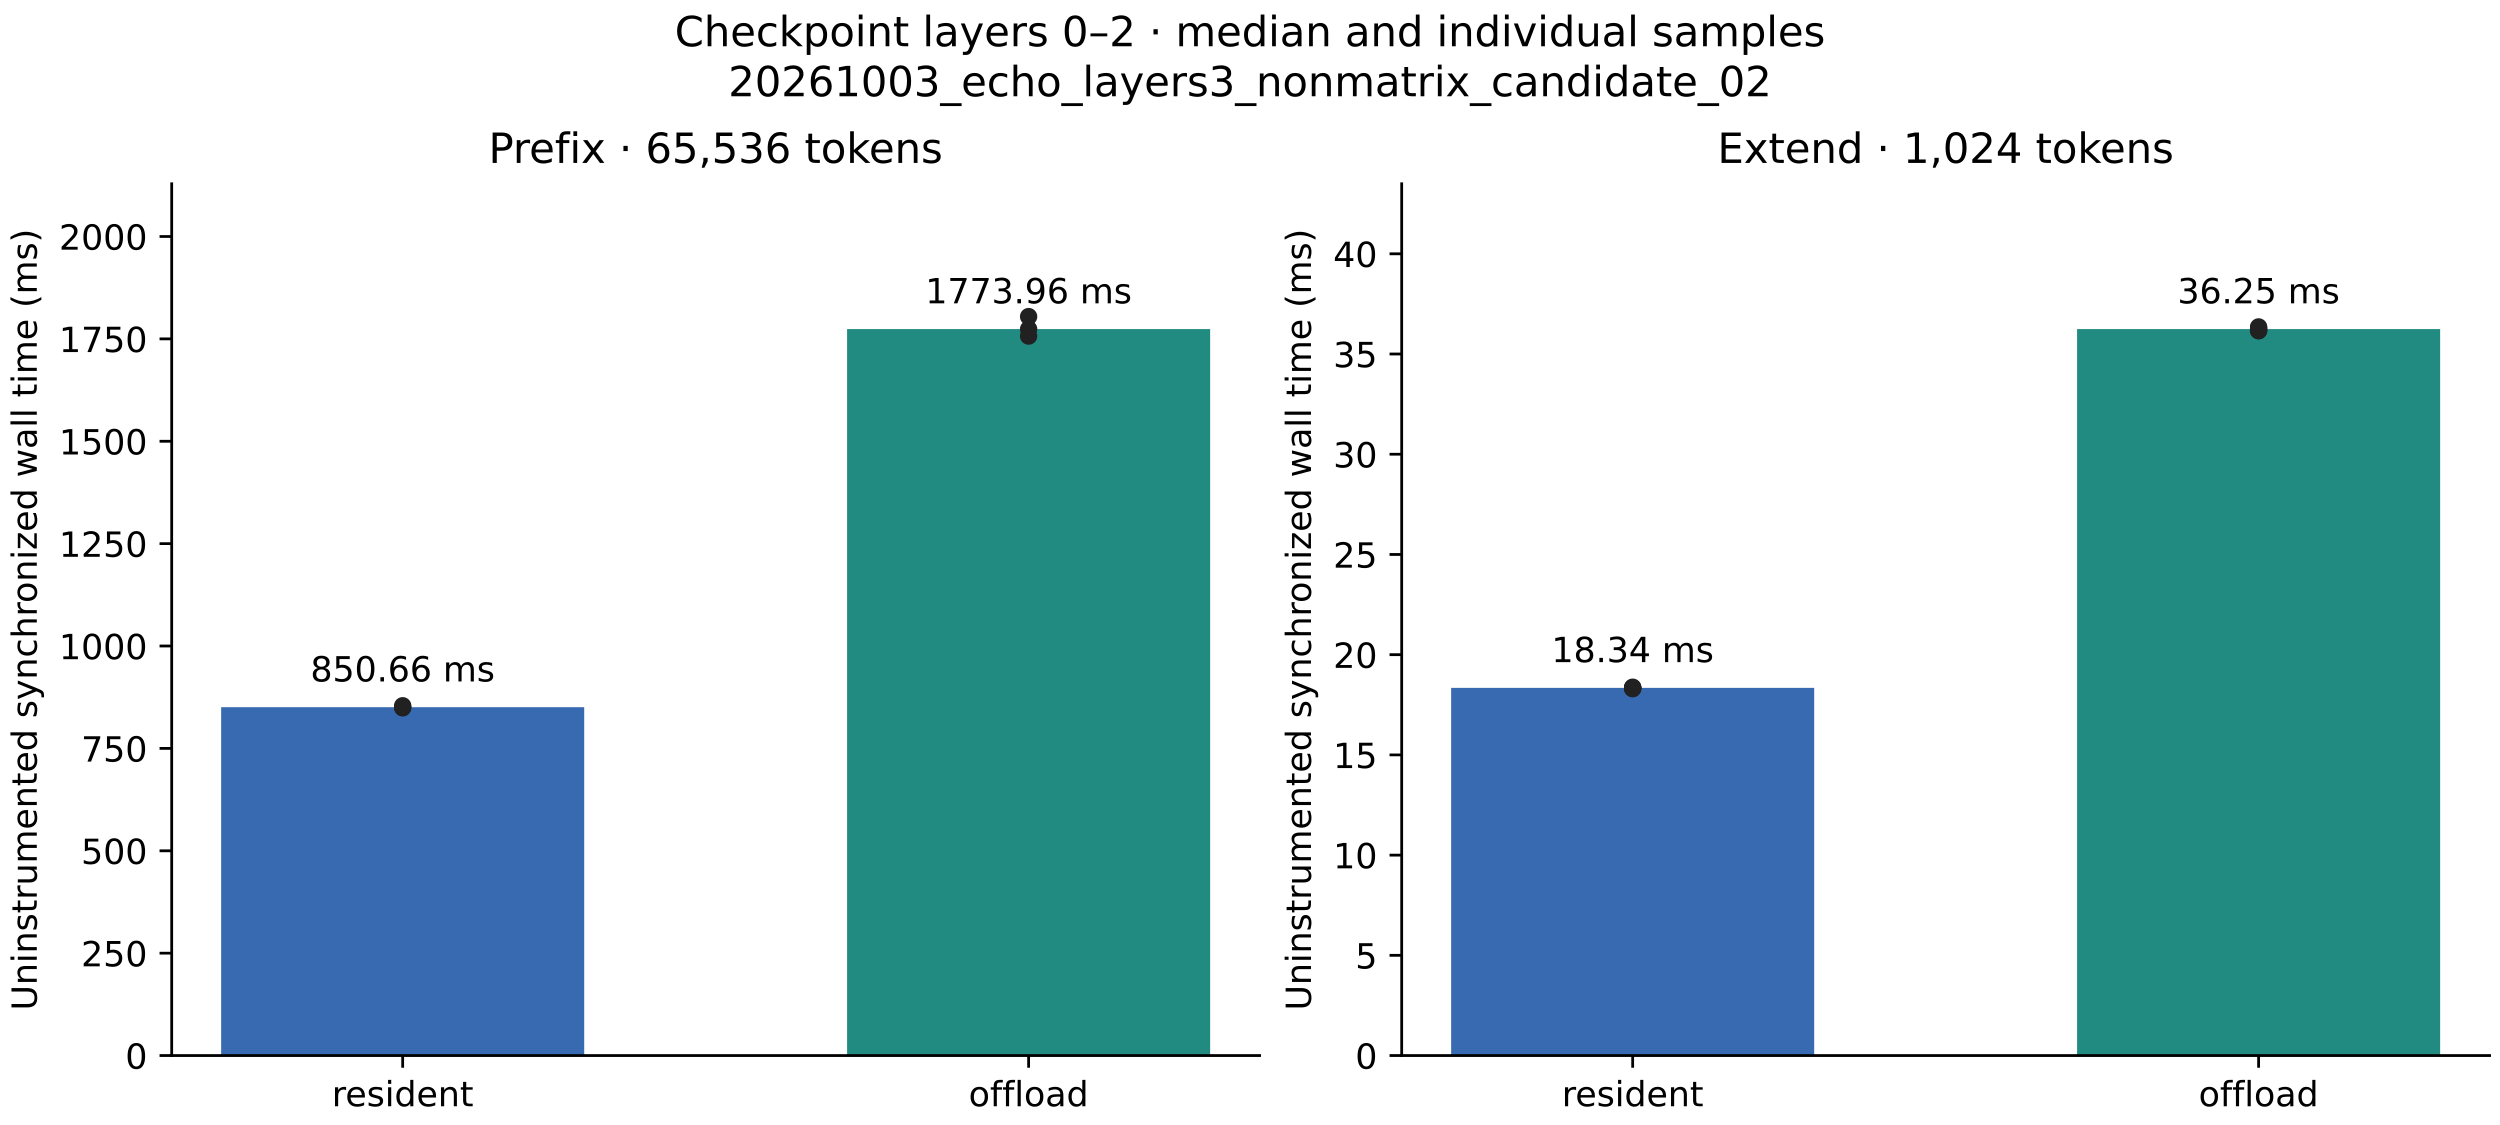
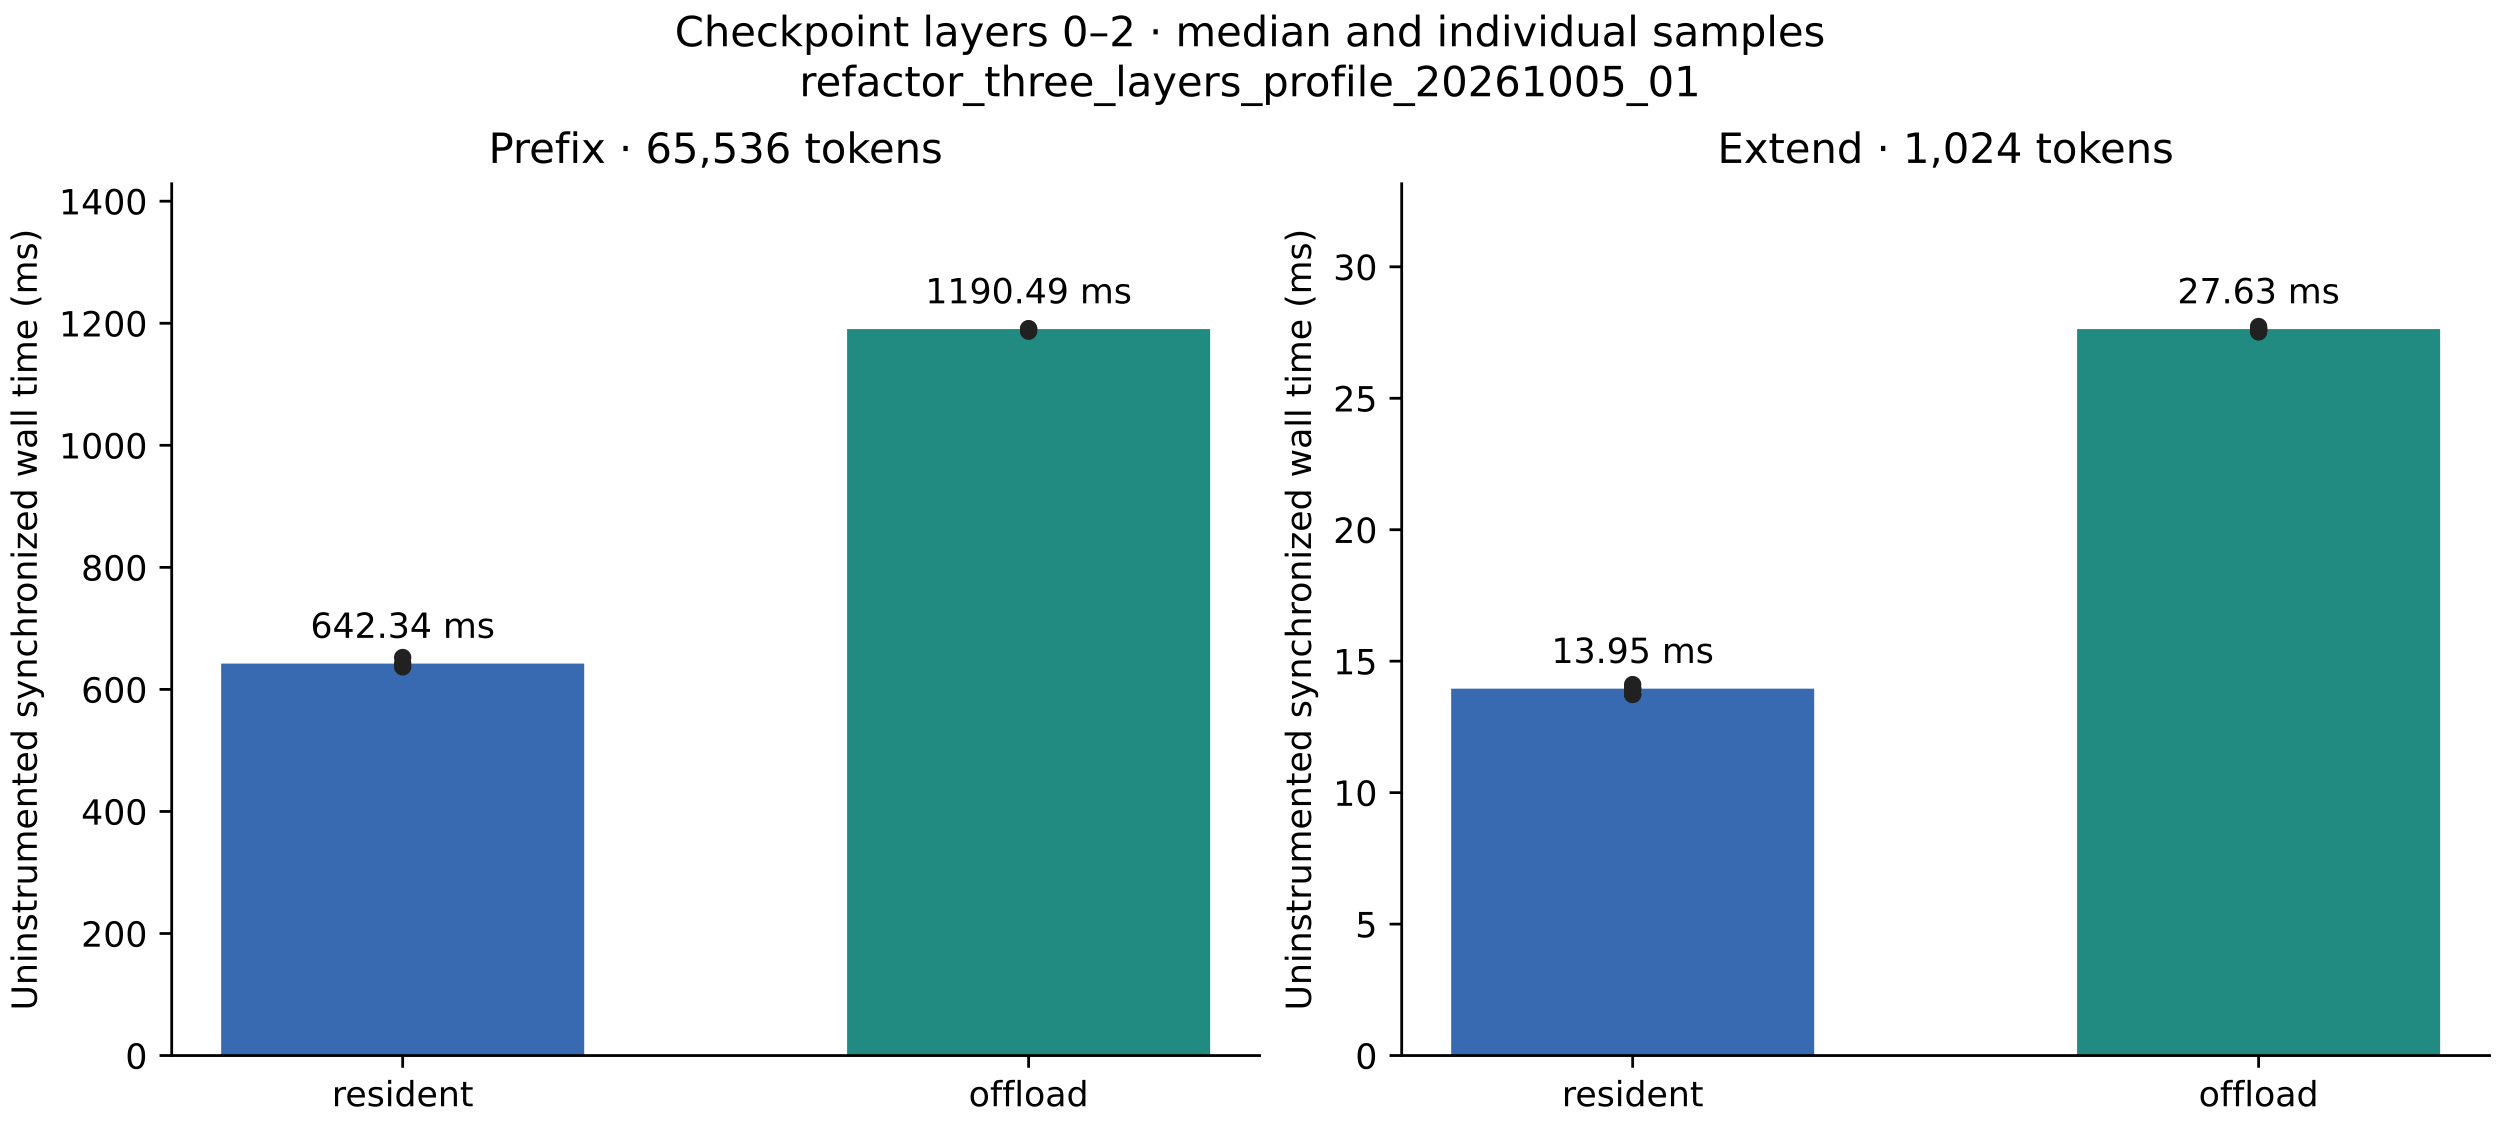
<svg xmlns="http://www.w3.org/2000/svg" xmlns:xlink="http://www.w3.org/1999/xlink" width="720pt" height="324pt" viewBox="0 0 720 324" version="1.1">
  <defs>
    <style type="text/css">*{stroke-linejoin: round; stroke-linecap: butt}</style>
  </defs>
  <g id="figure_1">
    <g id="patch_1">
      <path d="M 0 324  L 720 324  L 720 0  L 0 0  z " style="fill: #ffffff" />
    </g>
    <g id="axes_1">
      <g id="patch_2">
        <path d="M 49.451 303.999  L 362.762 303.999  L 362.762 52.925  L 49.451 52.925  z " style="fill: #ffffff" />
      </g>
      <g id="patch_3">
-         <path d="M 63.692 303.999  L 168.25 303.999  L 168.25 203.668  L 63.692 203.668  z " clip-path="url(#p28abd4bf80)" style="fill: #376ab0" />
+         <path d="M 63.692 303.999  L 168.25 303.999  L 168.25 191.108  L 63.692 191.108  z " clip-path="url(#pb2c953461c)" style="fill: #376ab0" />
      </g>
      <g id="patch_4">
-         <path d="M 243.964 303.999  L 348.521 303.999  L 348.521 94.771  L 243.964 94.771  z " clip-path="url(#p28abd4bf80)" style="fill: #218a81" />
+         <path d="M 243.964 303.999  L 348.521 303.999  L 348.521 94.771  L 243.964 94.771  z " clip-path="url(#pb2c953461c)" style="fill: #218a81" />
      </g>
      <g id="matplotlib.axis_1">
        <g id="xtick_1">
          <g id="line2d_1">
            <defs>
-               <path id="m778f593b12" d="M 0 0  L 0 3.5  " style="stroke: #000000; stroke-width: 0.8" />
+               <path id="md9ff7f234c" d="M 0 0  L 0 3.5  " style="stroke: #000000; stroke-width: 0.8" />
            </defs>
            <g>
-               <use xlink:href="#m778f593b12" x="115.971" y="303.999" style="stroke: #000000; stroke-width: 0.8" />
+               <use xlink:href="#md9ff7f234c" x="115.971" y="303.999" style="stroke: #000000; stroke-width: 0.8" />
            </g>
          </g>
          <g id="text_1">
            <text style="font-size: 10px; font-family: 'DejaVu Sans', 'Bitstream Vera Sans', 'Computer Modern Sans Serif', 'Lucida Grande', 'Verdana', 'Geneva', 'Lucid', 'Arial', 'Helvetica', 'Avant Garde', sans-serif; text-anchor: middle" x="115.971" y="318.597" transform="rotate(-0 115.9711 318.5974)">resident</text>
          </g>
        </g>
        <g id="xtick_2">
          <g id="line2d_2">
            <g>
-               <use xlink:href="#m778f593b12" x="296.242" y="303.999" style="stroke: #000000; stroke-width: 0.8" />
+               <use xlink:href="#md9ff7f234c" x="296.242" y="303.999" style="stroke: #000000; stroke-width: 0.8" />
            </g>
          </g>
          <g id="text_2">
            <text style="font-size: 10px; font-family: 'DejaVu Sans', 'Bitstream Vera Sans', 'Computer Modern Sans Serif', 'Lucida Grande', 'Verdana', 'Geneva', 'Lucid', 'Arial', 'Helvetica', 'Avant Garde', sans-serif; text-anchor: middle" x="296.242" y="318.597" transform="rotate(-0 296.2424 318.5974)">offload</text>
          </g>
        </g>
      </g>
      <g id="matplotlib.axis_2">
        <g id="ytick_1">
          <g id="line2d_3">
            <defs>
-               <path id="m02619ae4c8" d="M 0 0  L -3.5 0  " style="stroke: #000000; stroke-width: 0.8" />
+               <path id="m3263eb3a4e" d="M 0 0  L -3.5 0  " style="stroke: #000000; stroke-width: 0.8" />
            </defs>
            <g>
-               <use xlink:href="#m02619ae4c8" x="49.451" y="303.999" style="stroke: #000000; stroke-width: 0.8" />
+               <use xlink:href="#m3263eb3a4e" x="49.451" y="303.999" style="stroke: #000000; stroke-width: 0.8" />
            </g>
          </g>
          <g id="text_3">
            <text style="font-size: 10px; font-family: 'DejaVu Sans', 'Bitstream Vera Sans', 'Computer Modern Sans Serif', 'Lucida Grande', 'Verdana', 'Geneva', 'Lucid', 'Arial', 'Helvetica', 'Avant Garde', sans-serif; text-anchor: end" x="42.451" y="307.798" transform="rotate(-0 42.45102 307.7978)">0</text>
          </g>
        </g>
        <g id="ytick_2">
          <g id="line2d_4">
            <g>
-               <use xlink:href="#m02619ae4c8" x="49.451" y="274.513" style="stroke: #000000; stroke-width: 0.8" />
+               <use xlink:href="#m3263eb3a4e" x="49.451" y="268.849" style="stroke: #000000; stroke-width: 0.8" />
            </g>
          </g>
          <g id="text_4">
-             <text style="font-size: 10px; font-family: 'DejaVu Sans', 'Bitstream Vera Sans', 'Computer Modern Sans Serif', 'Lucida Grande', 'Verdana', 'Geneva', 'Lucid', 'Arial', 'Helvetica', 'Avant Garde', sans-serif; text-anchor: end" x="42.451" y="278.312" transform="rotate(-0 42.45102 278.3119)">250</text>
+             <text style="font-size: 10px; font-family: 'DejaVu Sans', 'Bitstream Vera Sans', 'Computer Modern Sans Serif', 'Lucida Grande', 'Verdana', 'Geneva', 'Lucid', 'Arial', 'Helvetica', 'Avant Garde', sans-serif; text-anchor: end" x="42.451" y="272.648" transform="rotate(-0 42.45102 272.6478)">200</text>
          </g>
        </g>
        <g id="ytick_3">
          <g id="line2d_5">
            <g>
-               <use xlink:href="#m02619ae4c8" x="49.451" y="245.027" style="stroke: #000000; stroke-width: 0.8" />
+               <use xlink:href="#m3263eb3a4e" x="49.451" y="233.699" style="stroke: #000000; stroke-width: 0.8" />
            </g>
          </g>
          <g id="text_5">
-             <text style="font-size: 10px; font-family: 'DejaVu Sans', 'Bitstream Vera Sans', 'Computer Modern Sans Serif', 'Lucida Grande', 'Verdana', 'Geneva', 'Lucid', 'Arial', 'Helvetica', 'Avant Garde', sans-serif; text-anchor: end" x="42.451" y="248.826" transform="rotate(-0 42.45102 248.8259)">500</text>
+             <text style="font-size: 10px; font-family: 'DejaVu Sans', 'Bitstream Vera Sans', 'Computer Modern Sans Serif', 'Lucida Grande', 'Verdana', 'Geneva', 'Lucid', 'Arial', 'Helvetica', 'Avant Garde', sans-serif; text-anchor: end" x="42.451" y="237.498" transform="rotate(-0 42.45102 237.4977)">400</text>
          </g>
        </g>
        <g id="ytick_4">
          <g id="line2d_6">
            <g>
-               <use xlink:href="#m02619ae4c8" x="49.451" y="215.541" style="stroke: #000000; stroke-width: 0.8" />
+               <use xlink:href="#m3263eb3a4e" x="49.451" y="198.549" style="stroke: #000000; stroke-width: 0.8" />
            </g>
          </g>
          <g id="text_6">
-             <text style="font-size: 10px; font-family: 'DejaVu Sans', 'Bitstream Vera Sans', 'Computer Modern Sans Serif', 'Lucida Grande', 'Verdana', 'Geneva', 'Lucid', 'Arial', 'Helvetica', 'Avant Garde', sans-serif; text-anchor: end" x="42.451" y="219.34" transform="rotate(-0 42.45102 219.3399)">750</text>
+             <text style="font-size: 10px; font-family: 'DejaVu Sans', 'Bitstream Vera Sans', 'Computer Modern Sans Serif', 'Lucida Grande', 'Verdana', 'Geneva', 'Lucid', 'Arial', 'Helvetica', 'Avant Garde', sans-serif; text-anchor: end" x="42.451" y="202.348" transform="rotate(-0 42.45102 202.3477)">600</text>
          </g>
        </g>
        <g id="ytick_5">
          <g id="line2d_7">
            <g>
-               <use xlink:href="#m02619ae4c8" x="49.451" y="186.055" style="stroke: #000000; stroke-width: 0.8" />
+               <use xlink:href="#m3263eb3a4e" x="49.451" y="163.399" style="stroke: #000000; stroke-width: 0.8" />
            </g>
          </g>
          <g id="text_7">
-             <text style="font-size: 10px; font-family: 'DejaVu Sans', 'Bitstream Vera Sans', 'Computer Modern Sans Serif', 'Lucida Grande', 'Verdana', 'Geneva', 'Lucid', 'Arial', 'Helvetica', 'Avant Garde', sans-serif; text-anchor: end" x="42.451" y="189.854" transform="rotate(-0 42.45102 189.854)">1000</text>
+             <text style="font-size: 10px; font-family: 'DejaVu Sans', 'Bitstream Vera Sans', 'Computer Modern Sans Serif', 'Lucida Grande', 'Verdana', 'Geneva', 'Lucid', 'Arial', 'Helvetica', 'Avant Garde', sans-serif; text-anchor: end" x="42.451" y="167.198" transform="rotate(-0 42.45102 167.1977)">800</text>
          </g>
        </g>
        <g id="ytick_6">
          <g id="line2d_8">
            <g>
-               <use xlink:href="#m02619ae4c8" x="49.451" y="156.569" style="stroke: #000000; stroke-width: 0.8" />
+               <use xlink:href="#m3263eb3a4e" x="49.451" y="128.249" style="stroke: #000000; stroke-width: 0.8" />
            </g>
          </g>
          <g id="text_8">
-             <text style="font-size: 10px; font-family: 'DejaVu Sans', 'Bitstream Vera Sans', 'Computer Modern Sans Serif', 'Lucida Grande', 'Verdana', 'Geneva', 'Lucid', 'Arial', 'Helvetica', 'Avant Garde', sans-serif; text-anchor: end" x="42.451" y="160.368" transform="rotate(-0 42.45102 160.368)">1250</text>
+             <text style="font-size: 10px; font-family: 'DejaVu Sans', 'Bitstream Vera Sans', 'Computer Modern Sans Serif', 'Lucida Grande', 'Verdana', 'Geneva', 'Lucid', 'Arial', 'Helvetica', 'Avant Garde', sans-serif; text-anchor: end" x="42.451" y="132.048" transform="rotate(-0 42.45102 132.0476)">1000</text>
          </g>
        </g>
        <g id="ytick_7">
          <g id="line2d_9">
            <g>
-               <use xlink:href="#m02619ae4c8" x="49.451" y="127.083" style="stroke: #000000; stroke-width: 0.8" />
+               <use xlink:href="#m3263eb3a4e" x="49.451" y="93.099" style="stroke: #000000; stroke-width: 0.8" />
            </g>
          </g>
          <g id="text_9">
-             <text style="font-size: 10px; font-family: 'DejaVu Sans', 'Bitstream Vera Sans', 'Computer Modern Sans Serif', 'Lucida Grande', 'Verdana', 'Geneva', 'Lucid', 'Arial', 'Helvetica', 'Avant Garde', sans-serif; text-anchor: end" x="42.451" y="130.882" transform="rotate(-0 42.45102 130.8821)">1500</text>
+             <text style="font-size: 10px; font-family: 'DejaVu Sans', 'Bitstream Vera Sans', 'Computer Modern Sans Serif', 'Lucida Grande', 'Verdana', 'Geneva', 'Lucid', 'Arial', 'Helvetica', 'Avant Garde', sans-serif; text-anchor: end" x="42.451" y="96.898" transform="rotate(-0 42.45102 96.89762)">1200</text>
          </g>
        </g>
        <g id="ytick_8">
          <g id="line2d_10">
            <g>
-               <use xlink:href="#m02619ae4c8" x="49.451" y="97.597" style="stroke: #000000; stroke-width: 0.8" />
+               <use xlink:href="#m3263eb3a4e" x="49.451" y="57.949" style="stroke: #000000; stroke-width: 0.8" />
            </g>
          </g>
          <g id="text_10">
-             <text style="font-size: 10px; font-family: 'DejaVu Sans', 'Bitstream Vera Sans', 'Computer Modern Sans Serif', 'Lucida Grande', 'Verdana', 'Geneva', 'Lucid', 'Arial', 'Helvetica', 'Avant Garde', sans-serif; text-anchor: end" x="42.451" y="101.396" transform="rotate(-0 42.45102 101.3961)">1750</text>
-           </g>
-         </g>
-         <g id="ytick_9">
-           <g id="line2d_11">
-             <g>
-               <use xlink:href="#m02619ae4c8" x="49.451" y="68.111" style="stroke: #000000; stroke-width: 0.8" />
-             </g>
-           </g>
-           <g id="text_11">
-             <text style="font-size: 10px; font-family: 'DejaVu Sans', 'Bitstream Vera Sans', 'Computer Modern Sans Serif', 'Lucida Grande', 'Verdana', 'Geneva', 'Lucid', 'Arial', 'Helvetica', 'Avant Garde', sans-serif; text-anchor: end" x="42.451" y="71.91" transform="rotate(-0 42.45102 71.91018)">2000</text>
-           </g>
-         </g>
-         <g id="text_12">
+             <text style="font-size: 10px; font-family: 'DejaVu Sans', 'Bitstream Vera Sans', 'Computer Modern Sans Serif', 'Lucida Grande', 'Verdana', 'Geneva', 'Lucid', 'Arial', 'Helvetica', 'Avant Garde', sans-serif; text-anchor: end" x="42.451" y="61.748" transform="rotate(-0 42.45102 61.74758)">1400</text>
+           </g>
+         </g>
+         <g id="text_11">
          <text style="font-size: 10px; font-family: 'DejaVu Sans', 'Bitstream Vera Sans', 'Computer Modern Sans Serif', 'Lucida Grande', 'Verdana', 'Geneva', 'Lucid', 'Arial', 'Helvetica', 'Avant Garde', sans-serif; text-anchor: middle" x="10.599" y="178.462" transform="rotate(-90 10.59868 178.4622)">Uninstrumented synchronized wall time (ms)</text>
        </g>
      </g>
      <g id="patch_5">
        <path d="M 49.451 303.999  L 49.451 52.925  " style="fill: none; stroke: #000000; stroke-width: 0.8; stroke-linejoin: miter; stroke-linecap: square" />
      </g>
      <g id="patch_6">
        <path d="M 49.451 303.999  L 362.762 303.999  " style="fill: none; stroke: #000000; stroke-width: 0.8; stroke-linejoin: miter; stroke-linecap: square" />
      </g>
+       <g id="text_12">
+         <text style="font-size: 10px; font-family: 'DejaVu Sans', 'Bitstream Vera Sans', 'Computer Modern Sans Serif', 'Lucida Grande', 'Verdana', 'Geneva', 'Lucid', 'Arial', 'Helvetica', 'Avant Garde', sans-serif; text-anchor: middle" x="115.971" y="183.705" transform="rotate(-0 115.9711 183.7052)">642.34 ms</text>
+       </g>
      <g id="text_13">
-         <text style="font-size: 10px; font-family: 'DejaVu Sans', 'Bitstream Vera Sans', 'Computer Modern Sans Serif', 'Lucida Grande', 'Verdana', 'Geneva', 'Lucid', 'Arial', 'Helvetica', 'Avant Garde', sans-serif; text-anchor: middle" x="115.971" y="196.266" transform="rotate(-0 115.9711 196.2661)">850.66 ms</text>
-       </g>
-       <g id="text_14">
-         <text style="font-size: 10px; font-family: 'DejaVu Sans', 'Bitstream Vera Sans', 'Computer Modern Sans Serif', 'Lucida Grande', 'Verdana', 'Geneva', 'Lucid', 'Arial', 'Helvetica', 'Avant Garde', sans-serif; text-anchor: middle" x="296.242" y="87.369" transform="rotate(-0 296.2424 87.36866)">1773.96 ms</text>
+         <text style="font-size: 10px; font-family: 'DejaVu Sans', 'Bitstream Vera Sans', 'Computer Modern Sans Serif', 'Lucida Grande', 'Verdana', 'Geneva', 'Lucid', 'Arial', 'Helvetica', 'Avant Garde', sans-serif; text-anchor: middle" x="296.242" y="87.369" transform="rotate(-0 296.2424 87.36866)">1190.49 ms</text>
      </g>
      <g id="PathCollection_1">
        <defs>
-           <path id="mfe766270ca" d="M 0 2  C 0.53 2 1.039 1.789 1.414 1.414  C 1.789 1.039 2 0.53 2 0  C 2 -0.53 1.789 -1.039 1.414 -1.414  C 1.039 -1.789 0.53 -2 0 -2  C -0.53 -2 -1.039 -1.789 -1.414 -1.414  C -1.789 -1.039 -2 -0.53 -2 0  C -2 0.53 -1.789 1.039 -1.414 1.414  C -1.039 1.789 -0.53 2 0 2  z " style="stroke: #212121" />
+           <path id="mba085b95a2" d="M 0 2  C 0.53 2 1.039 1.789 1.414 1.414  C 1.789 1.039 2 0.53 2 0  C 2 -0.53 1.789 -1.039 1.414 -1.414  C 1.039 -1.789 0.53 -2 0 -2  C -0.53 -2 -1.039 -1.789 -1.414 -1.414  C -1.789 -1.039 -2 -0.53 -2 0  C -2 0.53 -1.789 1.039 -1.414 1.414  C -1.039 1.789 -0.53 2 0 2  z " style="stroke: #212121" />
        </defs>
-         <g clip-path="url(#p28abd4bf80)">
-           <use xlink:href="#mfe766270ca" x="115.971" y="203.259" style="fill: #212121; stroke: #212121" />
-           <use xlink:href="#mfe766270ca" x="115.971" y="203.668" style="fill: #212121; stroke: #212121" />
-           <use xlink:href="#mfe766270ca" x="115.971" y="203.859" style="fill: #212121; stroke: #212121" />
+         <g clip-path="url(#pb2c953461c)">
+           <use xlink:href="#mba085b95a2" x="115.971" y="192.064" style="fill: #212121; stroke: #212121" />
+           <use xlink:href="#mba085b95a2" x="115.971" y="189.365" style="fill: #212121; stroke: #212121" />
+           <use xlink:href="#mba085b95a2" x="115.971" y="191.108" style="fill: #212121; stroke: #212121" />
        </g>
      </g>
      <g id="PathCollection_2">
-         <g clip-path="url(#p28abd4bf80)">
-           <use xlink:href="#mfe766270ca" x="296.242" y="91.178" style="fill: #212121; stroke: #212121" />
-           <use xlink:href="#mfe766270ca" x="296.242" y="96.788" style="fill: #212121; stroke: #212121" />
-           <use xlink:href="#mfe766270ca" x="296.242" y="94.771" style="fill: #212121; stroke: #212121" />
-         </g>
-       </g>
-       <g id="text_15">
+         <g clip-path="url(#pb2c953461c)">
+           <use xlink:href="#mba085b95a2" x="296.242" y="94.771" style="fill: #212121; stroke: #212121" />
+           <use xlink:href="#mba085b95a2" x="296.242" y="94.654" style="fill: #212121; stroke: #212121" />
+           <use xlink:href="#mba085b95a2" x="296.242" y="95.393" style="fill: #212121; stroke: #212121" />
+         </g>
+       </g>
+       <g id="text_14">
        <text style="font-size: 12px; font-family: 'DejaVu Sans', 'Bitstream Vera Sans', 'Computer Modern Sans Serif', 'Lucida Grande', 'Verdana', 'Geneva', 'Lucid', 'Arial', 'Helvetica', 'Avant Garde', sans-serif; text-anchor: middle" x="206.107" y="46.925" transform="rotate(-0 206.1068 46.92541)">Prefix · 65,536 tokens</text>
      </g>
    </g>
    <g id="axes_2">
      <g id="patch_7">
        <path d="M 403.688 303.999  L 717 303.999  L 717 52.925  L 403.688 52.925  z " style="fill: #ffffff" />
      </g>
      <g id="patch_8">
-         <path d="M 417.93 303.999  L 522.487 303.999  L 522.487 198.106  L 417.93 198.106  z " clip-path="url(#pde194876fc)" style="fill: #376ab0" />
+         <path d="M 417.93 303.999  L 522.487 303.999  L 522.487 198.339  L 417.93 198.339  z " clip-path="url(#p774d319e6a)" style="fill: #376ab0" />
      </g>
      <g id="patch_9">
-         <path d="M 598.201 303.999  L 702.758 303.999  L 702.758 94.771  L 598.201 94.771  z " clip-path="url(#pde194876fc)" style="fill: #218a81" />
+         <path d="M 598.201 303.999  L 702.758 303.999  L 702.758 94.771  L 598.201 94.771  z " clip-path="url(#p774d319e6a)" style="fill: #218a81" />
      </g>
      <g id="matplotlib.axis_3">
        <g id="xtick_3">
+           <g id="line2d_11">
+             <g>
+               <use xlink:href="#md9ff7f234c" x="470.208" y="303.999" style="stroke: #000000; stroke-width: 0.8" />
+             </g>
+           </g>
+           <g id="text_15">
+             <text style="font-size: 10px; font-family: 'DejaVu Sans', 'Bitstream Vera Sans', 'Computer Modern Sans Serif', 'Lucida Grande', 'Verdana', 'Geneva', 'Lucid', 'Arial', 'Helvetica', 'Avant Garde', sans-serif; text-anchor: middle" x="470.208" y="318.597" transform="rotate(-0 470.2084 318.5974)">resident</text>
+           </g>
+         </g>
+         <g id="xtick_4">
          <g id="line2d_12">
            <g>
-               <use xlink:href="#m778f593b12" x="470.208" y="303.999" style="stroke: #000000; stroke-width: 0.8" />
+               <use xlink:href="#md9ff7f234c" x="650.48" y="303.999" style="stroke: #000000; stroke-width: 0.8" />
            </g>
          </g>
          <g id="text_16">
-             <text style="font-size: 10px; font-family: 'DejaVu Sans', 'Bitstream Vera Sans', 'Computer Modern Sans Serif', 'Lucida Grande', 'Verdana', 'Geneva', 'Lucid', 'Arial', 'Helvetica', 'Avant Garde', sans-serif; text-anchor: middle" x="470.208" y="318.597" transform="rotate(-0 470.2084 318.5974)">resident</text>
-           </g>
-         </g>
-         <g id="xtick_4">
+             <text style="font-size: 10px; font-family: 'DejaVu Sans', 'Bitstream Vera Sans', 'Computer Modern Sans Serif', 'Lucida Grande', 'Verdana', 'Geneva', 'Lucid', 'Arial', 'Helvetica', 'Avant Garde', sans-serif; text-anchor: middle" x="650.48" y="318.597" transform="rotate(-0 650.4797 318.5974)">offload</text>
+           </g>
+         </g>
+       </g>
+       <g id="matplotlib.axis_4">
+         <g id="ytick_9">
          <g id="line2d_13">
            <g>
-               <use xlink:href="#m778f593b12" x="650.48" y="303.999" style="stroke: #000000; stroke-width: 0.8" />
+               <use xlink:href="#m3263eb3a4e" x="403.688" y="303.999" style="stroke: #000000; stroke-width: 0.8" />
            </g>
          </g>
          <g id="text_17">
-             <text style="font-size: 10px; font-family: 'DejaVu Sans', 'Bitstream Vera Sans', 'Computer Modern Sans Serif', 'Lucida Grande', 'Verdana', 'Geneva', 'Lucid', 'Arial', 'Helvetica', 'Avant Garde', sans-serif; text-anchor: middle" x="650.48" y="318.597" transform="rotate(-0 650.4797 318.5974)">offload</text>
-           </g>
-         </g>
-       </g>
-       <g id="matplotlib.axis_4">
+             <text style="font-size: 10px; font-family: 'DejaVu Sans', 'Bitstream Vera Sans', 'Computer Modern Sans Serif', 'Lucida Grande', 'Verdana', 'Geneva', 'Lucid', 'Arial', 'Helvetica', 'Avant Garde', sans-serif; text-anchor: end" x="396.688" y="307.798" transform="rotate(-0 396.6883 307.7978)">0</text>
+           </g>
+         </g>
        <g id="ytick_10">
          <g id="line2d_14">
            <g>
-               <use xlink:href="#m02619ae4c8" x="403.688" y="303.999" style="stroke: #000000; stroke-width: 0.8" />
+               <use xlink:href="#m3263eb3a4e" x="403.688" y="266.139" style="stroke: #000000; stroke-width: 0.8" />
            </g>
          </g>
          <g id="text_18">
-             <text style="font-size: 10px; font-family: 'DejaVu Sans', 'Bitstream Vera Sans', 'Computer Modern Sans Serif', 'Lucida Grande', 'Verdana', 'Geneva', 'Lucid', 'Arial', 'Helvetica', 'Avant Garde', sans-serif; text-anchor: end" x="396.688" y="307.798" transform="rotate(-0 396.6883 307.7978)">0</text>
+             <text style="font-size: 10px; font-family: 'DejaVu Sans', 'Bitstream Vera Sans', 'Computer Modern Sans Serif', 'Lucida Grande', 'Verdana', 'Geneva', 'Lucid', 'Arial', 'Helvetica', 'Avant Garde', sans-serif; text-anchor: end" x="396.688" y="269.937" transform="rotate(-0 396.6883 269.9374)">5</text>
          </g>
        </g>
        <g id="ytick_11">
          <g id="line2d_15">
            <g>
-               <use xlink:href="#m02619ae4c8" x="403.688" y="275.136" style="stroke: #000000; stroke-width: 0.8" />
+               <use xlink:href="#m3263eb3a4e" x="403.688" y="228.278" style="stroke: #000000; stroke-width: 0.8" />
            </g>
          </g>
          <g id="text_19">
-             <text style="font-size: 10px; font-family: 'DejaVu Sans', 'Bitstream Vera Sans', 'Computer Modern Sans Serif', 'Lucida Grande', 'Verdana', 'Geneva', 'Lucid', 'Arial', 'Helvetica', 'Avant Garde', sans-serif; text-anchor: end" x="396.688" y="278.935" transform="rotate(-0 396.6883 278.9349)">5</text>
+             <text style="font-size: 10px; font-family: 'DejaVu Sans', 'Bitstream Vera Sans', 'Computer Modern Sans Serif', 'Lucida Grande', 'Verdana', 'Geneva', 'Lucid', 'Arial', 'Helvetica', 'Avant Garde', sans-serif; text-anchor: end" x="396.688" y="232.077" transform="rotate(-0 396.6883 232.077)">10</text>
          </g>
        </g>
        <g id="ytick_12">
          <g id="line2d_16">
            <g>
-               <use xlink:href="#m02619ae4c8" x="403.688" y="246.273" style="stroke: #000000; stroke-width: 0.8" />
+               <use xlink:href="#m3263eb3a4e" x="403.688" y="190.418" style="stroke: #000000; stroke-width: 0.8" />
            </g>
          </g>
          <g id="text_20">
-             <text style="font-size: 10px; font-family: 'DejaVu Sans', 'Bitstream Vera Sans', 'Computer Modern Sans Serif', 'Lucida Grande', 'Verdana', 'Geneva', 'Lucid', 'Arial', 'Helvetica', 'Avant Garde', sans-serif; text-anchor: end" x="396.688" y="250.072" transform="rotate(-0 396.6883 250.072)">10</text>
+             <text style="font-size: 10px; font-family: 'DejaVu Sans', 'Bitstream Vera Sans', 'Computer Modern Sans Serif', 'Lucida Grande', 'Verdana', 'Geneva', 'Lucid', 'Arial', 'Helvetica', 'Avant Garde', sans-serif; text-anchor: end" x="396.688" y="194.217" transform="rotate(-0 396.6883 194.2166)">15</text>
          </g>
        </g>
        <g id="ytick_13">
          <g id="line2d_17">
            <g>
-               <use xlink:href="#m02619ae4c8" x="403.688" y="217.41" style="stroke: #000000; stroke-width: 0.8" />
+               <use xlink:href="#m3263eb3a4e" x="403.688" y="152.557" style="stroke: #000000; stroke-width: 0.8" />
            </g>
          </g>
          <g id="text_21">
-             <text style="font-size: 10px; font-family: 'DejaVu Sans', 'Bitstream Vera Sans', 'Computer Modern Sans Serif', 'Lucida Grande', 'Verdana', 'Geneva', 'Lucid', 'Arial', 'Helvetica', 'Avant Garde', sans-serif; text-anchor: end" x="396.688" y="221.209" transform="rotate(-0 396.6883 221.2091)">15</text>
+             <text style="font-size: 10px; font-family: 'DejaVu Sans', 'Bitstream Vera Sans', 'Computer Modern Sans Serif', 'Lucida Grande', 'Verdana', 'Geneva', 'Lucid', 'Arial', 'Helvetica', 'Avant Garde', sans-serif; text-anchor: end" x="396.688" y="156.356" transform="rotate(-0 396.6883 156.3563)">20</text>
          </g>
        </g>
        <g id="ytick_14">
          <g id="line2d_18">
            <g>
-               <use xlink:href="#m02619ae4c8" x="403.688" y="188.547" style="stroke: #000000; stroke-width: 0.8" />
+               <use xlink:href="#m3263eb3a4e" x="403.688" y="114.697" style="stroke: #000000; stroke-width: 0.8" />
            </g>
          </g>
          <g id="text_22">
-             <text style="font-size: 10px; font-family: 'DejaVu Sans', 'Bitstream Vera Sans', 'Computer Modern Sans Serif', 'Lucida Grande', 'Verdana', 'Geneva', 'Lucid', 'Arial', 'Helvetica', 'Avant Garde', sans-serif; text-anchor: end" x="396.688" y="192.346" transform="rotate(-0 396.6883 192.3462)">20</text>
+             <text style="font-size: 10px; font-family: 'DejaVu Sans', 'Bitstream Vera Sans', 'Computer Modern Sans Serif', 'Lucida Grande', 'Verdana', 'Geneva', 'Lucid', 'Arial', 'Helvetica', 'Avant Garde', sans-serif; text-anchor: end" x="396.688" y="118.496" transform="rotate(-0 396.6883 118.4959)">25</text>
          </g>
        </g>
        <g id="ytick_15">
          <g id="line2d_19">
            <g>
-               <use xlink:href="#m02619ae4c8" x="403.688" y="159.684" style="stroke: #000000; stroke-width: 0.8" />
+               <use xlink:href="#m3263eb3a4e" x="403.688" y="76.837" style="stroke: #000000; stroke-width: 0.8" />
            </g>
          </g>
          <g id="text_23">
-             <text style="font-size: 10px; font-family: 'DejaVu Sans', 'Bitstream Vera Sans', 'Computer Modern Sans Serif', 'Lucida Grande', 'Verdana', 'Geneva', 'Lucid', 'Arial', 'Helvetica', 'Avant Garde', sans-serif; text-anchor: end" x="396.688" y="163.483" transform="rotate(-0 396.6883 163.4833)">25</text>
-           </g>
-         </g>
-         <g id="ytick_16">
-           <g id="line2d_20">
-             <g>
-               <use xlink:href="#m02619ae4c8" x="403.688" y="130.822" style="stroke: #000000; stroke-width: 0.8" />
-             </g>
-           </g>
-           <g id="text_24">
-             <text style="font-size: 10px; font-family: 'DejaVu Sans', 'Bitstream Vera Sans', 'Computer Modern Sans Serif', 'Lucida Grande', 'Verdana', 'Geneva', 'Lucid', 'Arial', 'Helvetica', 'Avant Garde', sans-serif; text-anchor: end" x="396.688" y="134.62" transform="rotate(-0 396.6883 134.6204)">30</text>
-           </g>
-         </g>
-         <g id="ytick_17">
-           <g id="line2d_21">
-             <g>
-               <use xlink:href="#m02619ae4c8" x="403.688" y="101.959" style="stroke: #000000; stroke-width: 0.8" />
-             </g>
-           </g>
-           <g id="text_25">
-             <text style="font-size: 10px; font-family: 'DejaVu Sans', 'Bitstream Vera Sans', 'Computer Modern Sans Serif', 'Lucida Grande', 'Verdana', 'Geneva', 'Lucid', 'Arial', 'Helvetica', 'Avant Garde', sans-serif; text-anchor: end" x="396.688" y="105.757" transform="rotate(-0 396.6883 105.7575)">35</text>
-           </g>
-         </g>
-         <g id="ytick_18">
-           <g id="line2d_22">
-             <g>
-               <use xlink:href="#m02619ae4c8" x="403.688" y="73.096" style="stroke: #000000; stroke-width: 0.8" />
-             </g>
-           </g>
-           <g id="text_26">
-             <text style="font-size: 10px; font-family: 'DejaVu Sans', 'Bitstream Vera Sans', 'Computer Modern Sans Serif', 'Lucida Grande', 'Verdana', 'Geneva', 'Lucid', 'Arial', 'Helvetica', 'Avant Garde', sans-serif; text-anchor: end" x="396.688" y="76.895" transform="rotate(-0 396.6883 76.89459)">40</text>
-           </g>
-         </g>
-         <g id="text_27">
+             <text style="font-size: 10px; font-family: 'DejaVu Sans', 'Bitstream Vera Sans', 'Computer Modern Sans Serif', 'Lucida Grande', 'Verdana', 'Geneva', 'Lucid', 'Arial', 'Helvetica', 'Avant Garde', sans-serif; text-anchor: end" x="396.688" y="80.635" transform="rotate(-0 396.6883 80.63549)">30</text>
+           </g>
+         </g>
+         <g id="text_24">
          <text style="font-size: 10px; font-family: 'DejaVu Sans', 'Bitstream Vera Sans', 'Computer Modern Sans Serif', 'Lucida Grande', 'Verdana', 'Geneva', 'Lucid', 'Arial', 'Helvetica', 'Avant Garde', sans-serif; text-anchor: middle" x="377.561" y="178.462" transform="rotate(-90 377.5609 178.4622)">Uninstrumented synchronized wall time (ms)</text>
        </g>
      </g>
      <g id="patch_10">
        <path d="M 403.688 303.999  L 403.688 52.925  " style="fill: none; stroke: #000000; stroke-width: 0.8; stroke-linejoin: miter; stroke-linecap: square" />
      </g>
      <g id="patch_11">
        <path d="M 403.688 303.999  L 717 303.999  " style="fill: none; stroke: #000000; stroke-width: 0.8; stroke-linejoin: miter; stroke-linecap: square" />
      </g>
-       <g id="text_28">
-         <text style="font-size: 10px; font-family: 'DejaVu Sans', 'Bitstream Vera Sans', 'Computer Modern Sans Serif', 'Lucida Grande', 'Verdana', 'Geneva', 'Lucid', 'Arial', 'Helvetica', 'Avant Garde', sans-serif; text-anchor: middle" x="470.208" y="190.703" transform="rotate(-0 470.2084 190.7032)">18.34 ms</text>
-       </g>
-       <g id="text_29">
-         <text style="font-size: 10px; font-family: 'DejaVu Sans', 'Bitstream Vera Sans', 'Computer Modern Sans Serif', 'Lucida Grande', 'Verdana', 'Geneva', 'Lucid', 'Arial', 'Helvetica', 'Avant Garde', sans-serif; text-anchor: middle" x="650.48" y="87.369" transform="rotate(-0 650.4797 87.36866)">36.25 ms</text>
+       <g id="text_25">
+         <text style="font-size: 10px; font-family: 'DejaVu Sans', 'Bitstream Vera Sans', 'Computer Modern Sans Serif', 'Lucida Grande', 'Verdana', 'Geneva', 'Lucid', 'Arial', 'Helvetica', 'Avant Garde', sans-serif; text-anchor: middle" x="470.208" y="190.937" transform="rotate(-0 470.2084 190.937)">13.95 ms</text>
+       </g>
+       <g id="text_26">
+         <text style="font-size: 10px; font-family: 'DejaVu Sans', 'Bitstream Vera Sans', 'Computer Modern Sans Serif', 'Lucida Grande', 'Verdana', 'Geneva', 'Lucid', 'Arial', 'Helvetica', 'Avant Garde', sans-serif; text-anchor: middle" x="650.48" y="87.369" transform="rotate(-0 650.4797 87.36866)">27.63 ms</text>
      </g>
      <g id="PathCollection_3">
-         <g clip-path="url(#pde194876fc)">
-           <use xlink:href="#mfe766270ca" x="470.208" y="197.917" style="fill: #212121; stroke: #212121" />
-           <use xlink:href="#mfe766270ca" x="470.208" y="198.106" style="fill: #212121; stroke: #212121" />
-           <use xlink:href="#mfe766270ca" x="470.208" y="198.097" style="fill: #212121; stroke: #212121" />
-           <use xlink:href="#mfe766270ca" x="470.208" y="198.33" style="fill: #212121; stroke: #212121" />
-           <use xlink:href="#mfe766270ca" x="470.208" y="198.283" style="fill: #212121; stroke: #212121" />
+         <g clip-path="url(#p774d319e6a)">
+           <use xlink:href="#mba085b95a2" x="470.208" y="198.283" style="fill: #212121; stroke: #212121" />
+           <use xlink:href="#mba085b95a2" x="470.208" y="199.944" style="fill: #212121; stroke: #212121" />
+           <use xlink:href="#mba085b95a2" x="470.208" y="198.339" style="fill: #212121; stroke: #212121" />
+           <use xlink:href="#mba085b95a2" x="470.208" y="197.162" style="fill: #212121; stroke: #212121" />
+           <use xlink:href="#mba085b95a2" x="470.208" y="200.009" style="fill: #212121; stroke: #212121" />
        </g>
      </g>
      <g id="PathCollection_4">
-         <g clip-path="url(#pde194876fc)">
-           <use xlink:href="#mfe766270ca" x="650.48" y="94.152" style="fill: #212121; stroke: #212121" />
-           <use xlink:href="#mfe766270ca" x="650.48" y="94.771" style="fill: #212121; stroke: #212121" />
-           <use xlink:href="#mfe766270ca" x="650.48" y="94.516" style="fill: #212121; stroke: #212121" />
-           <use xlink:href="#mfe766270ca" x="650.48" y="95.232" style="fill: #212121; stroke: #212121" />
-           <use xlink:href="#mfe766270ca" x="650.48" y="95.233" style="fill: #212121; stroke: #212121" />
-         </g>
-       </g>
-       <g id="text_30">
+         <g clip-path="url(#p774d319e6a)">
+           <use xlink:href="#mba085b95a2" x="650.48" y="94.763" style="fill: #212121; stroke: #212121" />
+           <use xlink:href="#mba085b95a2" x="650.48" y="95.595" style="fill: #212121; stroke: #212121" />
+           <use xlink:href="#mba085b95a2" x="650.48" y="95.143" style="fill: #212121; stroke: #212121" />
+           <use xlink:href="#mba085b95a2" x="650.48" y="94.771" style="fill: #212121; stroke: #212121" />
+           <use xlink:href="#mba085b95a2" x="650.48" y="94.041" style="fill: #212121; stroke: #212121" />
+         </g>
+       </g>
+       <g id="text_27">
        <text style="font-size: 12px; font-family: 'DejaVu Sans', 'Bitstream Vera Sans', 'Computer Modern Sans Serif', 'Lucida Grande', 'Verdana', 'Geneva', 'Lucid', 'Arial', 'Helvetica', 'Avant Garde', sans-serif; text-anchor: middle" x="560.344" y="46.925" transform="rotate(-0 560.344 46.92541)">Extend · 1,024 tokens</text>
      </g>
    </g>
-     <g id="text_31">
+     <g id="text_28">
      <text style="font-size: 12px; font-family: 'DejaVu Sans', 'Bitstream Vera Sans', 'Computer Modern Sans Serif', 'Lucida Grande', 'Verdana', 'Geneva', 'Lucid', 'Arial', 'Helvetica', 'Avant Garde', sans-serif" transform="translate(194.3325 13.31954)">Checkpoint layers 0–2 · median and individual samples</text>
-       <text style="font-size: 12px; font-family: 'DejaVu Sans', 'Bitstream Vera Sans', 'Computer Modern Sans Serif', 'Lucida Grande', 'Verdana', 'Geneva', 'Lucid', 'Arial', 'Helvetica', 'Avant Garde', sans-serif" transform="translate(209.745 27.72282)">20261003_echo_layers3_nonmatrix_candidate_02</text>
+       <text style="font-size: 12px; font-family: 'DejaVu Sans', 'Bitstream Vera Sans', 'Computer Modern Sans Serif', 'Lucida Grande', 'Verdana', 'Geneva', 'Lucid', 'Arial', 'Helvetica', 'Avant Garde', sans-serif" transform="translate(230.2163 27.72282)">refactor_three_layers_profile_20261005_01</text>
    </g>
  </g>
  <defs>
-     <clipPath id="p28abd4bf80">
+     <clipPath id="pb2c953461c">
      <rect x="49.451" y="52.925" width="313.311" height="251.074" />
    </clipPath>
-     <clipPath id="pde194876fc">
+     <clipPath id="p774d319e6a">
      <rect x="403.688" y="52.925" width="313.311" height="251.074" />
    </clipPath>
  </defs>
</svg>
